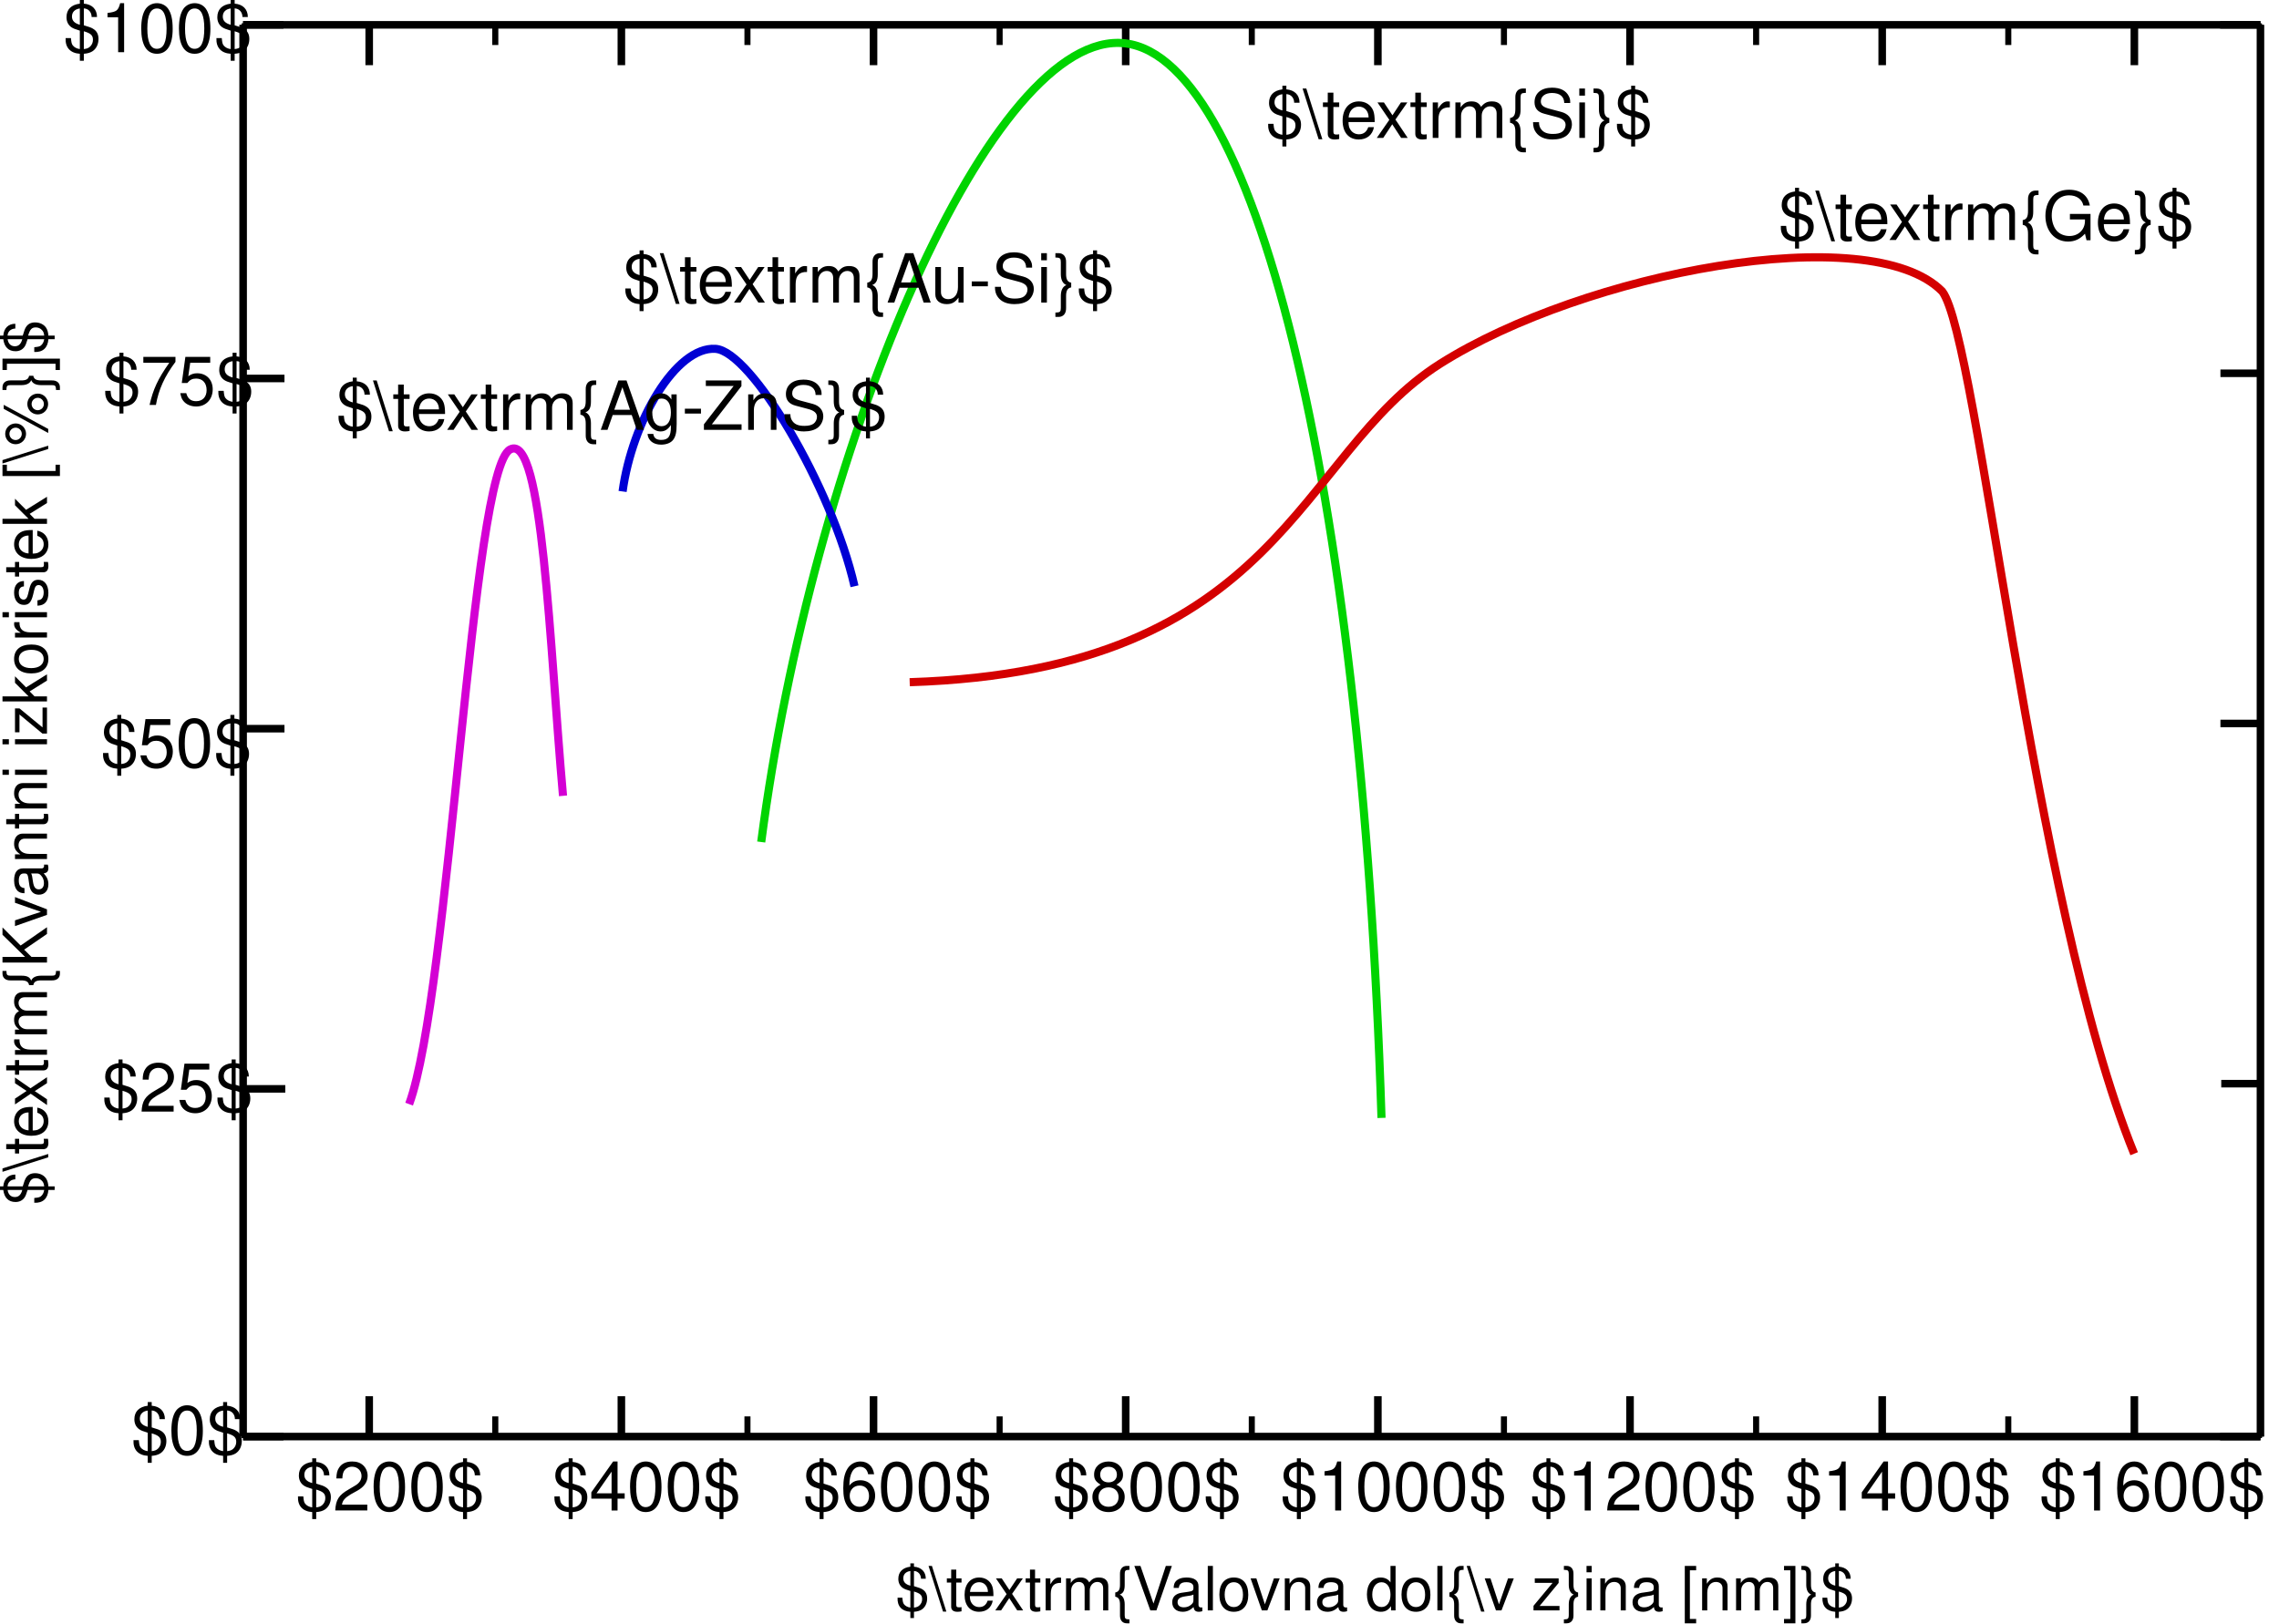
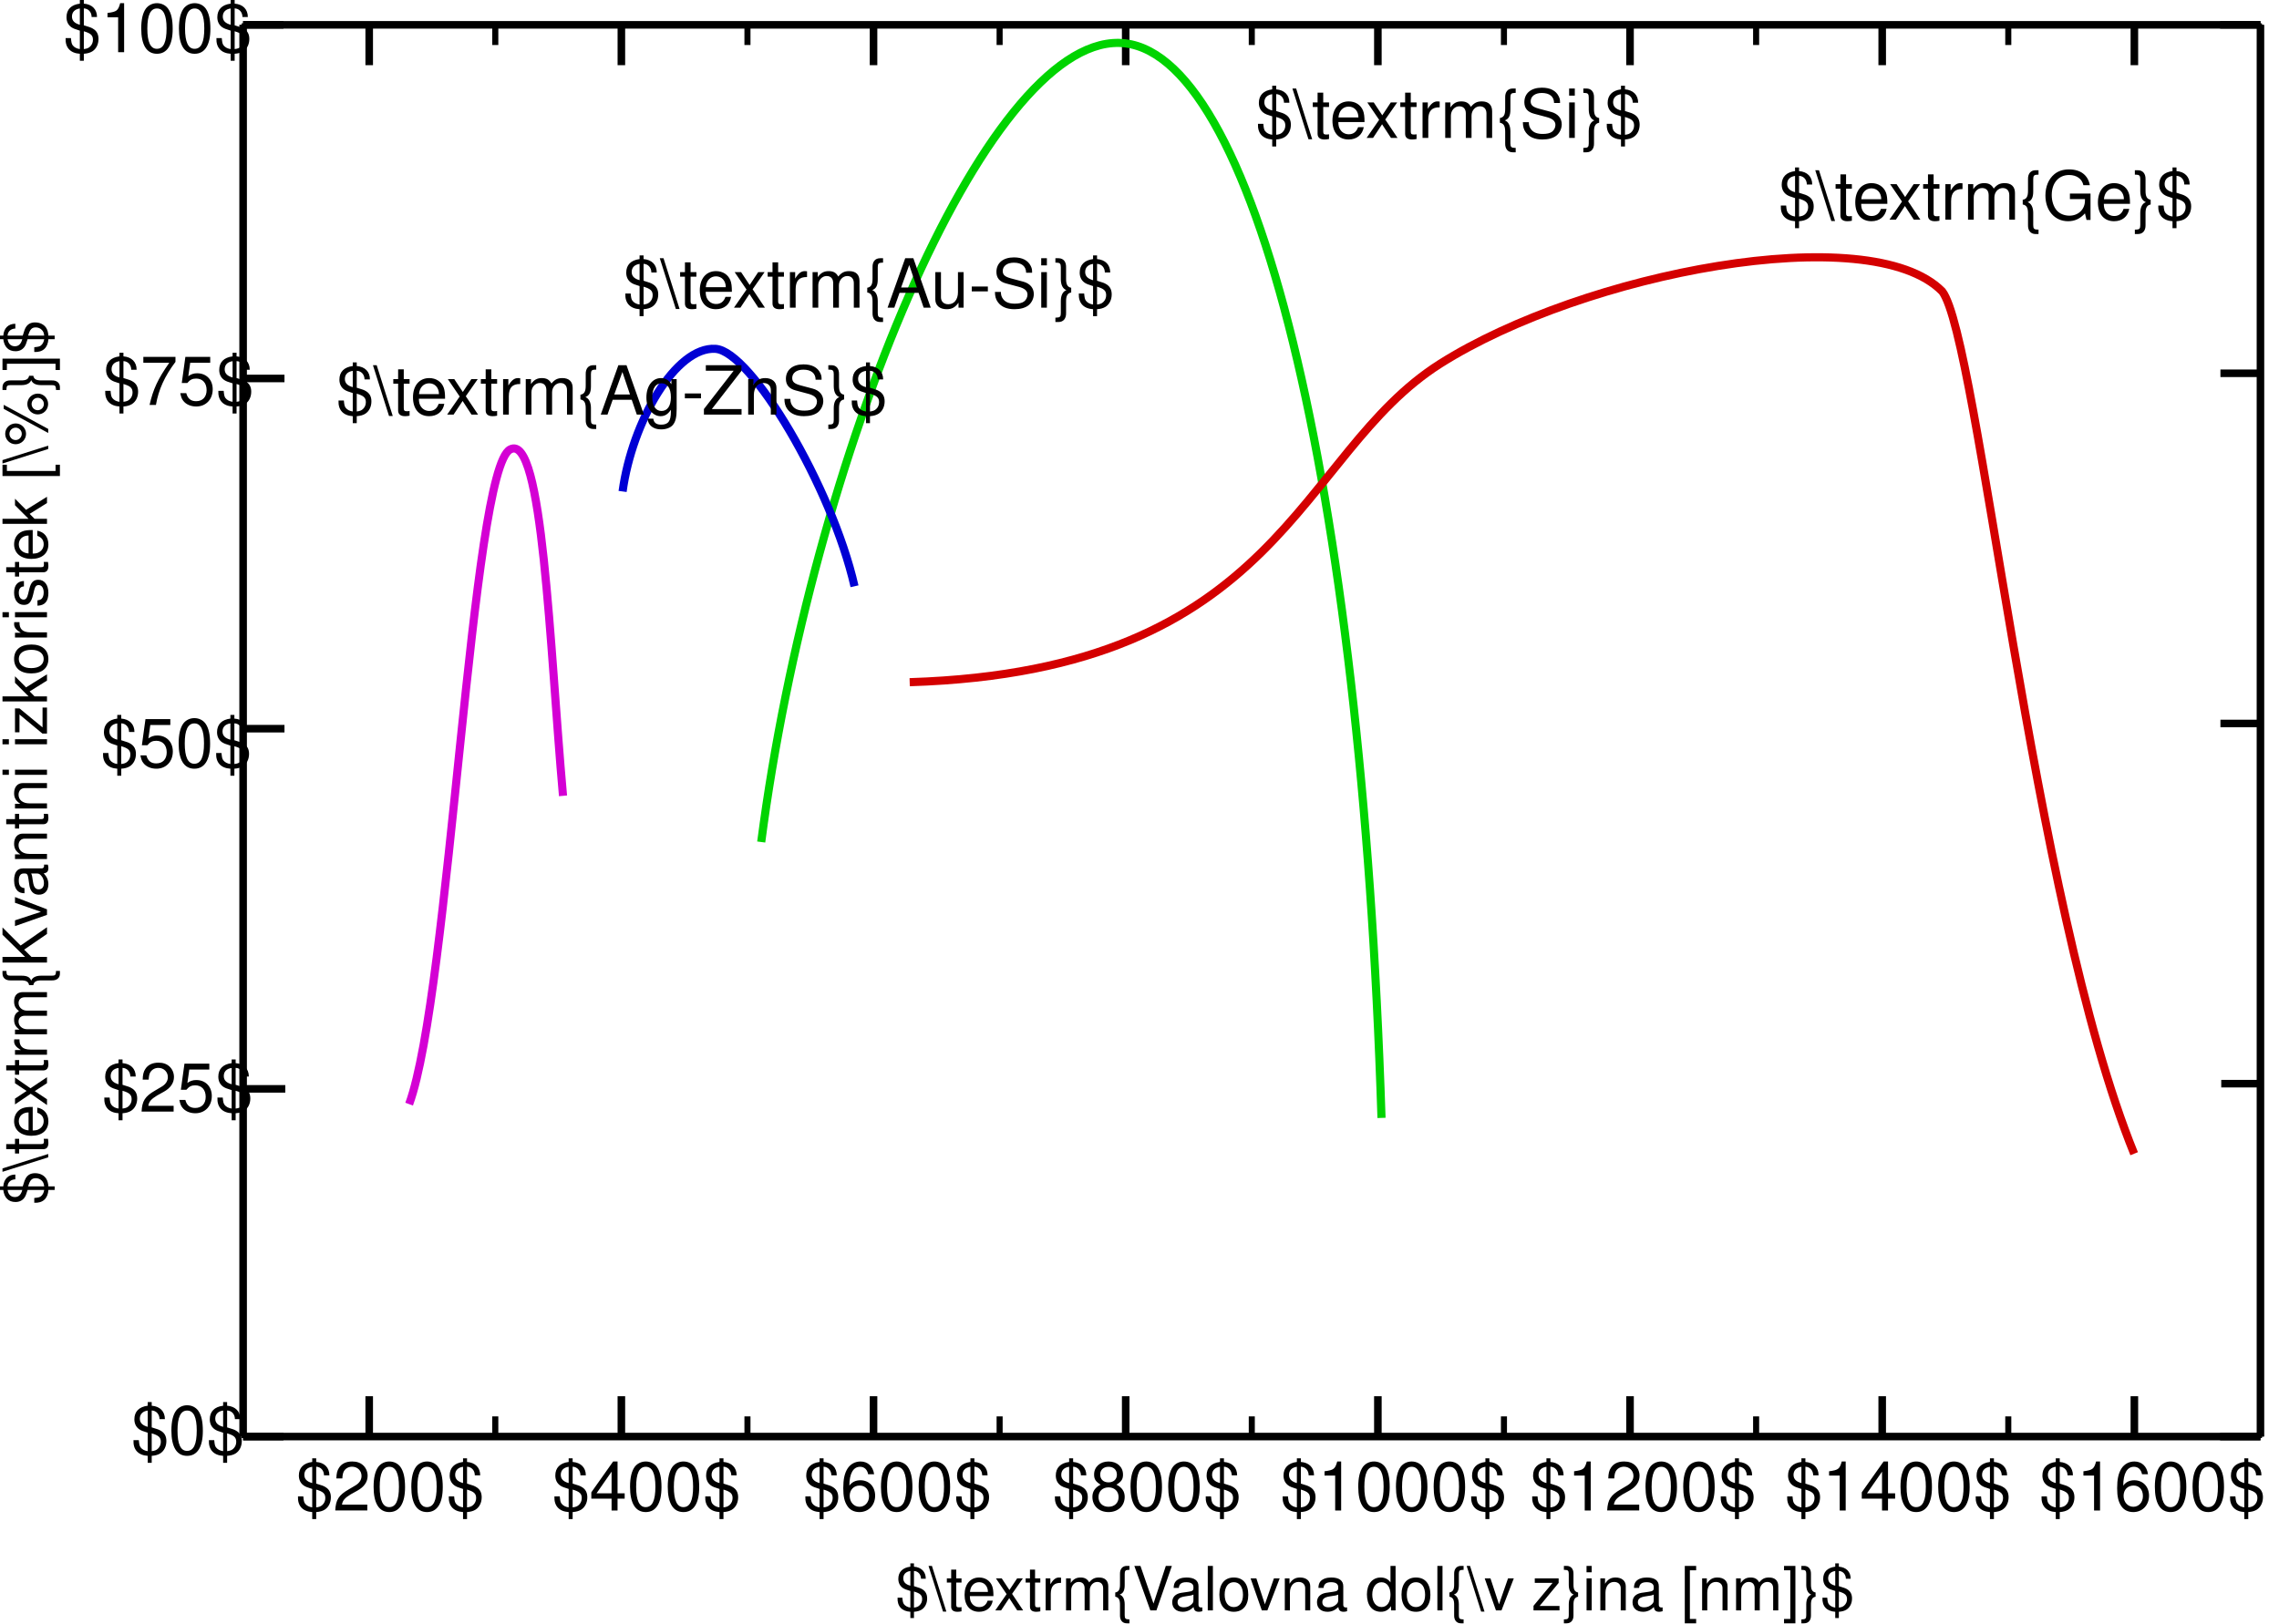
<svg xmlns="http://www.w3.org/2000/svg" version="1.1" id="svg2" viewBox="0 0 840.162 598.614" height="168.942mm" width="237.112mm">
  <defs id="defs4">
    </defs>
  <g id="layer1" transform="translate(91.47558,2.805429)">
    <path style="fill:none;stroke:#000000;stroke-width:2.789;stroke-linecap:butt;stroke-linejoin:miter;stroke-dasharray:none" d="m -1.849,526.942 743.697,0" id="path3681" />
    <path style="fill:none;stroke:#000000;stroke-width:2.789;stroke-linecap:butt;stroke-linejoin:miter;stroke-dasharray:none" d="m -1.849,6.354 743.697,0" id="path3683" />
    <path style="fill:none;stroke:#000000;stroke-width:2.231;stroke-linecap:butt;stroke-linejoin:miter;stroke-dasharray:none" d="m -1.849,526.942 0,-7.437" id="path3687" />
    <path style="fill:none;stroke:#000000;stroke-width:2.231;stroke-linecap:butt;stroke-linejoin:miter;stroke-dasharray:none" d="m -1.849,6.354 0,7.437" id="path3689" />
    <path style="fill:none;stroke:#000000;stroke-width:2.231;stroke-linecap:butt;stroke-linejoin:miter;stroke-dasharray:none" d="m 91.114,526.942 0,-7.437" id="path3691" />
    <path style="fill:none;stroke:#000000;stroke-width:2.231;stroke-linecap:butt;stroke-linejoin:miter;stroke-dasharray:none" d="m 91.114,6.354 0,7.437" id="path3693" />
    <path style="fill:none;stroke:#000000;stroke-width:2.231;stroke-linecap:butt;stroke-linejoin:miter;stroke-dasharray:none" d="m 184.076,526.942 0,-7.437" id="path3695" />
    <path style="fill:none;stroke:#000000;stroke-width:2.231;stroke-linecap:butt;stroke-linejoin:miter;stroke-dasharray:none" d="m 184.076,6.354 0,7.437" id="path3697" />
    <path style="fill:none;stroke:#000000;stroke-width:2.231;stroke-linecap:butt;stroke-linejoin:miter;stroke-dasharray:none" d="m 277.038,526.942 0,-7.437" id="path3699" />
    <path style="fill:none;stroke:#000000;stroke-width:2.231;stroke-linecap:butt;stroke-linejoin:miter;stroke-dasharray:none" d="m 277.038,6.354 0,7.437" id="path3701" />
    <path style="fill:none;stroke:#000000;stroke-width:2.231;stroke-linecap:butt;stroke-linejoin:miter;stroke-dasharray:none" d="m 370,526.942 0,-7.437" id="path3703" />
    <path style="fill:none;stroke:#000000;stroke-width:2.231;stroke-linecap:butt;stroke-linejoin:miter;stroke-dasharray:none" d="m 370,6.354 0,7.437" id="path3705" />
    <path style="fill:none;stroke:#000000;stroke-width:2.231;stroke-linecap:butt;stroke-linejoin:miter;stroke-dasharray:none" d="m 462.962,526.942 0,-7.437" id="path3707" />
    <path style="fill:none;stroke:#000000;stroke-width:2.231;stroke-linecap:butt;stroke-linejoin:miter;stroke-dasharray:none" d="m 462.962,6.354 0,7.437" id="path3709" />
    <path style="fill:none;stroke:#000000;stroke-width:2.231;stroke-linecap:butt;stroke-linejoin:miter;stroke-dasharray:none" d="m 555.924,526.942 0,-7.437" id="path3711" />
    <path style="fill:none;stroke:#000000;stroke-width:2.231;stroke-linecap:butt;stroke-linejoin:miter;stroke-dasharray:none" d="m 555.924,6.354 0,7.437" id="path3713" />
    <path style="fill:none;stroke:#000000;stroke-width:2.231;stroke-linecap:butt;stroke-linejoin:miter;stroke-dasharray:none" d="m 648.886,526.942 0,-7.437" id="path3715" />
    <path style="fill:none;stroke:#000000;stroke-width:2.231;stroke-linecap:butt;stroke-linejoin:miter;stroke-dasharray:none" d="m 648.886,6.354 0,7.437" id="path3717" />
    <path style="fill:none;stroke:#000000;stroke-width:2.231;stroke-linecap:butt;stroke-linejoin:miter;stroke-dasharray:none" d="m 741.849,526.942 0,-7.437" id="path3719" />
    <path style="fill:none;stroke:#000000;stroke-width:2.231;stroke-linecap:butt;stroke-linejoin:miter;stroke-dasharray:none" d="m 741.849,6.354 0,7.437" id="path3721" />
    <path style="fill:none;stroke:#000000;stroke-width:2.789;stroke-linecap:butt;stroke-linejoin:miter;stroke-dasharray:none" d="m 44.633,526.942 0,-14.874" id="path3725" />
    <path style="fill:none;stroke:#000000;stroke-width:2.789;stroke-linecap:butt;stroke-linejoin:miter;stroke-dasharray:none" d="m 44.633,6.354 0,14.874" id="path3727" />
    <path style="fill:none;stroke:#000000;stroke-width:2.789;stroke-linecap:butt;stroke-linejoin:miter;stroke-dasharray:none" d="m 137.595,526.942 0,-14.874" id="path3729" />
    <path style="fill:none;stroke:#000000;stroke-width:2.789;stroke-linecap:butt;stroke-linejoin:miter;stroke-dasharray:none" d="m 137.595,6.354 0,14.874" id="path3731" />
    <path style="fill:none;stroke:#000000;stroke-width:2.789;stroke-linecap:butt;stroke-linejoin:miter;stroke-dasharray:none" d="m 230.557,526.942 0,-14.874" id="path3733" />
    <path style="fill:none;stroke:#000000;stroke-width:2.789;stroke-linecap:butt;stroke-linejoin:miter;stroke-dasharray:none" d="m 230.557,6.354 0,14.874" id="path3735" />
    <path style="fill:none;stroke:#000000;stroke-width:2.789;stroke-linecap:butt;stroke-linejoin:miter;stroke-dasharray:none" d="m 323.519,526.942 0,-14.874" id="path3737" />
    <path style="fill:none;stroke:#000000;stroke-width:2.789;stroke-linecap:butt;stroke-linejoin:miter;stroke-dasharray:none" d="m 323.519,6.354 0,14.874" id="path3739" />
    <path style="fill:none;stroke:#000000;stroke-width:2.789;stroke-linecap:butt;stroke-linejoin:miter;stroke-dasharray:none" d="m 416.481,526.942 0,-14.874" id="path3741" />
    <path style="fill:none;stroke:#000000;stroke-width:2.789;stroke-linecap:butt;stroke-linejoin:miter;stroke-dasharray:none" d="m 416.481,6.354 0,14.874" id="path3743" />
    <path style="fill:none;stroke:#000000;stroke-width:2.789;stroke-linecap:butt;stroke-linejoin:miter;stroke-dasharray:none" d="m 509.443,526.942 0,-14.874" id="path3745" />
    <path style="fill:none;stroke:#000000;stroke-width:2.789;stroke-linecap:butt;stroke-linejoin:miter;stroke-dasharray:none" d="m 509.443,6.354 0,14.874" id="path3747" />
    <path style="fill:none;stroke:#000000;stroke-width:2.789;stroke-linecap:butt;stroke-linejoin:miter;stroke-dasharray:none" d="m 602.405,526.942 0,-14.874" id="path3749" />
    <path style="fill:none;stroke:#000000;stroke-width:2.789;stroke-linecap:butt;stroke-linejoin:miter;stroke-dasharray:none" d="m 602.405,6.354 0,14.874" id="path3751" />
    <path style="fill:none;stroke:#000000;stroke-width:2.789;stroke-linecap:butt;stroke-linejoin:miter;stroke-dasharray:none" d="m 695.367,526.942 0,-14.874" id="path3753" />
    <path style="fill:none;stroke:#000000;stroke-width:2.789;stroke-linecap:butt;stroke-linejoin:miter;stroke-dasharray:none" d="m 695.367,6.354 0,14.874" id="path3755" />
    <path style="fill:none;stroke:#000000;stroke-width:2.789;stroke-linecap:butt;stroke-linejoin:miter;stroke-dasharray:none" d="m -1.849,526.942 0,-520.588" id="path3757" />
    <path style="fill:none;stroke:#000000;stroke-width:2.789;stroke-linecap:butt;stroke-linejoin:miter;stroke-dasharray:none" d="m 741.849,526.942 0,-520.588" id="path3759" />
    <path style="fill:none;stroke:#000000;stroke-width:2.789;stroke-linecap:butt;stroke-linejoin:miter;stroke-dasharray:none" d="m -1.849,526.942 14.874,0" id="path3873" />
    <path style="fill:none;stroke:#000000;stroke-width:2.789;stroke-linecap:butt;stroke-linejoin:miter;stroke-dasharray:none" d="m 741.849,526.942 -14.874,0" id="path3875" />
    <path style="fill:none;stroke:#000000;stroke-width:2.789;stroke-linecap:butt;stroke-linejoin:miter;stroke-dasharray:none" d="m -1.849,6.354 14.874,0" id="path3885" />
    <path style="fill:none;stroke:#000000;stroke-width:2.789;stroke-linecap:butt;stroke-linejoin:miter;stroke-dasharray:none" d="m 741.849,6.354 -14.874,0" id="path3887" />
    <path style="fill:none;stroke:#000000;stroke-width:1.115;stroke-linecap:butt;stroke-linejoin:miter;stroke-dasharray:none" d="m -1.849,526.942 0,-520.588 743.697,0 0,520.588 z" id="path3891" />
    <path style="fill:none;fill-rule:evenodd;stroke:#d400d4;stroke-width:3;stroke-linecap:butt;stroke-linejoin:miter;stroke-miterlimit:4;stroke-dasharray:none;stroke-opacity:1" d="M 59.355,404.361 C 74.336,363.692 82.309,170.093 96.609,162.934 c 12.009,-6.43 14.527,72.386 19.474,127.734" id="path4587" />
    <path style="fill:none;fill-rule:evenodd;stroke:#00d400;stroke-width:3;stroke-linecap:butt;stroke-linejoin:miter;stroke-miterlimit:4;stroke-dasharray:none;stroke-opacity:1" d="M 189.151,307.696 C 207.768,164.791 271.507,12.106 321.019,13.018 370.53,13.93 410.371,174.397 417.822,409.433" id="path4595" />
    <path style="fill:none;fill-rule:evenodd;stroke:#d40000;stroke-width:3;stroke-linecap:butt;stroke-linejoin:miter;stroke-miterlimit:4;stroke-dasharray:none;stroke-opacity:1" d="m 243.881,248.763 c 137.597,-4.342 142.626,-83.937 195.591,-117.447 52.965,-33.51 158.343,-53.732 185.046,-26.687 13.413,17.305 33.036,225.162 70.774,318.008" id="path4599" />
    <path style="fill:none;fill-rule:evenodd;stroke:#0000d4;stroke-width:3;stroke-linecap:butt;stroke-linejoin:miter;stroke-miterlimit:4;stroke-dasharray:none;stroke-opacity:1" d="m 138.044,178.424 c 3.544,-25.94 19.654,-53.535 34.248,-52.592 13.174,0.851 42.918,50.986 51.253,87.556" id="path4607" />
    <g id="g3464">
      <path id="path3729-3" d="m 13.398,136.759 -14.874,0" style="fill:none;stroke:#000000;stroke-width:2.789;stroke-linecap:butt;stroke-linejoin:miter;stroke-dasharray:none" />
      <path id="path3733-6" d="m 13.398,265.9 -14.874,0" style="fill:none;stroke:#000000;stroke-width:2.789;stroke-linecap:butt;stroke-linejoin:miter;stroke-dasharray:none" />
      <path id="path3737-7" d="m 13.698,398.721 -14.874,0" style="fill:none;stroke:#000000;stroke-width:2.789;stroke-linecap:butt;stroke-linejoin:miter;stroke-dasharray:none" />
    </g>
    <g transform="translate(728.5704,-1.912675)" id="g3464-5">
      <path id="path3729-3-3" d="m 13.398,136.759 -14.874,0" style="fill:none;stroke:#000000;stroke-width:2.789;stroke-linecap:butt;stroke-linejoin:miter;stroke-dasharray:none" />
      <path id="path3733-6-5" d="m 13.398,265.9 -14.874,0" style="fill:none;stroke:#000000;stroke-width:2.789;stroke-linecap:butt;stroke-linejoin:miter;stroke-dasharray:none" />
      <path id="path3737-7-6" d="m 13.698,398.721 -14.874,0" style="fill:none;stroke:#000000;stroke-width:2.789;stroke-linecap:butt;stroke-linejoin:miter;stroke-dasharray:none" />
    </g>
-     <g id="g274">
-       <g id="g231">
-         <text xml:space="preserve" style="font-style:normal;font-variant:normal;font-weight:normal;font-stretch:normal;line-height:0%;font-family:'Nimbus Sans L';-inkscape-font-specification:Sans;letter-spacing:0px;word-spacing:0px;fill:#000000;fill-opacity:1;stroke:none;stroke-width:1px;stroke-linecap:butt;stroke-linejoin:miter;stroke-opacity:1" x="32.319" y="155.711" id="text5539-36-6-6-8-0">
-           <tspan id="tspan5541-0-2-1-7-2" x="32.319" y="155.711" style="font-size:25px;line-height:1.25">$\textrm{Ag-ZnS}$</tspan>
-         </text>
-         <text xml:space="preserve" style="font-style:normal;font-variant:normal;font-weight:normal;font-stretch:normal;line-height:0%;font-family:'Nimbus Sans L';-inkscape-font-specification:Sans;letter-spacing:0px;word-spacing:0px;fill:#000000;fill-opacity:1;stroke:none;stroke-width:1px;stroke-linecap:butt;stroke-linejoin:miter;stroke-opacity:1" x="375.033" y="48.055" id="text5539-36-6-6-8-0-3">
-           <tspan id="tspan5541-0-2-1-7-2-7" x="375.033" y="48.055" style="font-size:25px;line-height:1.25">$\textrm{Si}$</tspan>
-         </text>
-         <text xml:space="preserve" style="font-style:normal;font-variant:normal;font-weight:normal;font-stretch:normal;line-height:0%;font-family:'Nimbus Sans L';-inkscape-font-specification:Sans;letter-spacing:0px;word-spacing:0px;fill:#000000;fill-opacity:1;stroke:none;stroke-width:1px;stroke-linecap:butt;stroke-linejoin:miter;stroke-opacity:1" x="138.058" y="108.763" id="text5539-36-6-6-8-0-3-5">
-           <tspan id="tspan5541-0-2-1-7-2-7-9" x="138.058" y="108.763" style="font-size:25px;line-height:1.25">$\textrm{Au-Si}$</tspan>
-         </text>
-         <text xml:space="preserve" style="font-style:normal;font-variant:normal;font-weight:normal;font-stretch:normal;line-height:0%;font-family:'Nimbus Sans L';-inkscape-font-specification:Sans;letter-spacing:0px;word-spacing:0px;fill:#000000;fill-opacity:1;stroke:none;stroke-width:1px;stroke-linecap:butt;stroke-linejoin:miter;stroke-opacity:1" x="564.027" y="85.694" id="text5539-36-6-6-8-0-3-5-2">
-           <tspan x="564.027" y="85.694" style="font-size:25px;line-height:1.25" id="tspan5357">$\textrm{Ge}$</tspan>
-         </text>
-       </g>
-       <g id="g207">
-         <text xml:space="preserve" style="font-style:normal;font-variant:normal;font-weight:normal;font-stretch:normal;line-height:0%;font-family:'Nimbus Sans L';-inkscape-font-specification:Sans;letter-spacing:0px;word-spacing:0px;fill:#000000;fill-opacity:1;stroke:none;stroke-width:1px;stroke-linecap:butt;stroke-linejoin:miter;stroke-opacity:1" x="17.376" y="554.212" id="text5539">
-           <tspan id="tspan5541" x="17.376" y="554.212" style="font-size:25px;line-height:1.25">$200$</tspan>
-         </text>
-         <text xml:space="preserve" style="font-style:normal;font-variant:normal;font-weight:normal;font-stretch:normal;line-height:0%;font-family:'Nimbus Sans L';-inkscape-font-specification:Sans;letter-spacing:0px;word-spacing:0px;fill:#000000;fill-opacity:1;stroke:none;stroke-width:1px;stroke-linecap:butt;stroke-linejoin:miter;stroke-opacity:1" x="111.915" y="554.212" id="text5539-3">
-           <tspan id="tspan5541-6" x="111.915" y="554.212" style="font-size:25px;line-height:1.25">$400$</tspan>
-         </text>
-         <text xml:space="preserve" style="font-style:normal;font-variant:normal;font-weight:normal;font-stretch:normal;line-height:0%;font-family:'Nimbus Sans L';-inkscape-font-specification:Sans;letter-spacing:0px;word-spacing:0px;fill:#000000;fill-opacity:1;stroke:none;stroke-width:1px;stroke-linecap:butt;stroke-linejoin:miter;stroke-opacity:1" x="204.417" y="554.212" id="text5539-3-7">
-           <tspan id="tspan5541-6-5" x="204.417" y="554.212" style="font-size:25px;line-height:1.25">$600$</tspan>
-         </text>
-         <text xml:space="preserve" style="font-style:normal;font-variant:normal;font-weight:normal;font-stretch:normal;line-height:0%;font-family:'Nimbus Sans L';-inkscape-font-specification:Sans;letter-spacing:0px;word-spacing:0px;fill:#000000;fill-opacity:1;stroke:none;stroke-width:1px;stroke-linecap:butt;stroke-linejoin:miter;stroke-opacity:1" x="296.417" y="554.212" id="text5539-3-7-3">
-           <tspan id="tspan5541-6-5-5" x="296.417" y="554.212" style="font-size:25px;line-height:1.25">$800$</tspan>
-         </text>
-         <text xml:space="preserve" style="font-style:normal;font-variant:normal;font-weight:normal;font-stretch:normal;line-height:0%;font-family:'Nimbus Sans L';-inkscape-font-specification:Sans;letter-spacing:0px;word-spacing:0px;fill:#000000;fill-opacity:1;stroke:none;stroke-width:1px;stroke-linecap:butt;stroke-linejoin:miter;stroke-opacity:1" x="380.37" y="554.212" id="text5539-3-7-3-6">
-           <tspan id="tspan5541-6-5-5-2" x="380.37" y="554.212" style="font-size:25px;line-height:1.25">$1000$</tspan>
-         </text>
-         <text xml:space="preserve" style="font-style:normal;font-variant:normal;font-weight:normal;font-stretch:normal;line-height:0%;font-family:'Nimbus Sans L';-inkscape-font-specification:Sans;letter-spacing:0px;word-spacing:0px;fill:#000000;fill-opacity:1;stroke:none;stroke-width:1px;stroke-linecap:butt;stroke-linejoin:miter;stroke-opacity:1" x="472.37" y="554.212" id="text5539-3-7-3-6-9">
-           <tspan id="tspan5541-6-5-5-2-1" x="472.37" y="554.212" style="font-size:25px;line-height:1.25">$1200$</tspan>
-         </text>
-         <text xml:space="preserve" style="font-style:normal;font-variant:normal;font-weight:normal;font-stretch:normal;line-height:0%;font-family:'Nimbus Sans L';-inkscape-font-specification:Sans;letter-spacing:0px;word-spacing:0px;fill:#000000;fill-opacity:1;stroke:none;stroke-width:1px;stroke-linecap:butt;stroke-linejoin:miter;stroke-opacity:1" x="566.37" y="554.212" id="text5539-3-7-3-6-9-2">
-           <tspan id="tspan5541-6-5-5-2-1-7" x="566.37" y="554.212" style="font-size:25px;line-height:1.25">$1400$</tspan>
-         </text>
-         <text xml:space="preserve" style="font-style:normal;font-variant:normal;font-weight:normal;font-stretch:normal;line-height:0%;font-family:'Nimbus Sans L';-inkscape-font-specification:Sans;letter-spacing:0px;word-spacing:0px;fill:#000000;fill-opacity:1;stroke:none;stroke-width:1px;stroke-linecap:butt;stroke-linejoin:miter;stroke-opacity:1" x="660.141" y="554.212" id="text5539-3-7-3-6-9-2-0">
-           <tspan id="tspan5541-6-5-5-2-1-7-9" x="660.141" y="554.212" style="font-size:25px;line-height:1.25">$1600$</tspan>
-         </text>
-         <text xml:space="preserve" style="font-style:normal;font-variant:normal;font-weight:normal;font-stretch:normal;line-height:0%;font-family:'Nimbus Sans L';-inkscape-font-specification:Sans;letter-spacing:0px;word-spacing:0px;fill:#000000;fill-opacity:1;stroke:none;stroke-width:1px;stroke-linecap:butt;stroke-linejoin:miter;stroke-opacity:1" x="238.507" y="591.039" id="text9428">
-           <tspan id="tspan9430" x="238.507" y="591.039" style="font-size:22.5px;line-height:1.25">$\textrm{Valovna dol{\v z}ina [nm]}$</tspan>
-         </text>
-       </g>
-       <g id="g221">
-         <text xml:space="preserve" style="font-style:normal;font-variant:normal;font-weight:normal;font-stretch:normal;line-height:0%;font-family:'Nimbus Sans L';-inkscape-font-specification:Sans;letter-spacing:0px;word-spacing:0px;fill:#000000;fill-opacity:1;stroke:none;stroke-width:1px;stroke-linecap:butt;stroke-linejoin:miter;stroke-opacity:1" x="-43.267" y="533.476" id="text5539-36">
-           <tspan id="tspan5541-0" x="-43.267" y="533.476" style="font-size:25px;line-height:1.25">$0$</tspan>
-         </text>
-         <text xml:space="preserve" style="font-style:normal;font-variant:normal;font-weight:normal;font-stretch:normal;line-height:0%;font-family:'Nimbus Sans L';-inkscape-font-specification:Sans;letter-spacing:0px;word-spacing:0px;fill:#000000;fill-opacity:1;stroke:none;stroke-width:1px;stroke-linecap:butt;stroke-linejoin:miter;stroke-opacity:1" x="-54.493" y="280.085" id="text5539-36-6-6">
-           <tspan id="tspan5541-0-2-1" x="-54.493" y="280.085" style="font-size:25px;line-height:1.25">$50$</tspan>
-         </text>
-         <text xml:space="preserve" style="font-style:normal;font-variant:normal;font-weight:normal;font-stretch:normal;line-height:0%;font-family:'Nimbus Sans L';-inkscape-font-specification:Sans;letter-spacing:0px;word-spacing:0px;fill:#000000;fill-opacity:1;stroke:none;stroke-width:1px;stroke-linecap:butt;stroke-linejoin:miter;stroke-opacity:1" x="-68.29" y="16.445" id="text5539-36-6-6-8">
-           <tspan id="tspan5541-0-2-1-7" x="-68.29" y="16.445" style="font-size:25px;line-height:1.25">$100$</tspan>
-         </text>
-         <text xml:space="preserve" style="font-style:normal;font-variant:normal;font-weight:normal;font-stretch:normal;line-height:0%;font-family:'Nimbus Sans L';-inkscape-font-specification:Sans;letter-spacing:0px;word-spacing:0px;fill:#000000;fill-opacity:1;stroke:none;stroke-width:1px;stroke-linecap:butt;stroke-linejoin:miter;stroke-opacity:1" x="-54.023" y="407.137" id="text5539-36-6">
-           <tspan id="tspan5541-0-2" x="-54.023" y="407.137" style="font-size:25px;line-height:1.25">$25$</tspan>
-         </text>
-         <text xml:space="preserve" style="font-style:normal;font-variant:normal;font-weight:normal;font-stretch:normal;line-height:0%;font-family:'Nimbus Sans L';-inkscape-font-specification:Sans;letter-spacing:0px;word-spacing:0px;fill:#000000;fill-opacity:1;stroke:none;stroke-width:1px;stroke-linecap:butt;stroke-linejoin:miter;stroke-opacity:1" x="-441.633" y="-74.151" id="text9428-7" transform="rotate(-90)">
-           <tspan id="tspan9430-3" x="-441.633" y="-74.151" style="font-size:22.5px;line-height:1.25">$\textrm{Kvantni izkoristek [\%}]$</tspan>
-         </text>
-         <text xml:space="preserve" style="font-style:normal;font-variant:normal;font-weight:normal;font-stretch:normal;line-height:0%;font-family:'Nimbus Sans L';-inkscape-font-specification:Sans;letter-spacing:0px;word-spacing:0px;fill:#000000;fill-opacity:1;stroke:none;stroke-width:1px;stroke-linecap:butt;stroke-linejoin:miter;stroke-opacity:1" x="-53.688" y="146.513" id="text5539-36-6-6-6">
-           <tspan id="tspan5541-0-2-1-75" x="-53.688" y="146.513" style="font-size:25px;line-height:1.25">$75$</tspan>
-         </text>
-       </g>
+     <text xml:space="preserve" style="font-style:normal;font-variant:normal;font-weight:normal;font-stretch:normal;line-height:0%;font-family:'Nimbus Sans L';-inkscape-font-specification:Sans;letter-spacing:0px;word-spacing:0px;fill:#000000;fill-opacity:1;stroke:none;stroke-width:1px;stroke-linecap:butt;stroke-linejoin:miter;stroke-opacity:1" x="32.319" y="150.086" id="text5539-36-6-6-8-0">
+       <tspan id="tspan5541-0-2-1-7-2" x="32.319" y="150.086" style="font-size:25px;line-height:1.25">$\textrm{Ag-ZnS}$</tspan>
+     </text>
+     <text xml:space="preserve" style="font-style:normal;font-variant:normal;font-weight:normal;font-stretch:normal;line-height:0%;font-family:'Nimbus Sans L';-inkscape-font-specification:Sans;letter-spacing:0px;word-spacing:0px;fill:#000000;fill-opacity:1;stroke:none;stroke-width:1px;stroke-linecap:butt;stroke-linejoin:miter;stroke-opacity:1" x="371.283" y="48.055" id="text5539-36-6-6-8-0-3">
+       <tspan id="tspan5541-0-2-1-7-2-7" x="371.283" y="48.055" style="font-size:25px;line-height:1.25">$\textrm{Si}$</tspan>
+     </text>
+     <text xml:space="preserve" style="font-style:normal;font-variant:normal;font-weight:normal;font-stretch:normal;line-height:0%;font-family:'Nimbus Sans L';-inkscape-font-specification:Sans;letter-spacing:0px;word-spacing:0px;fill:#000000;fill-opacity:1;stroke:none;stroke-width:1px;stroke-linecap:butt;stroke-linejoin:miter;stroke-opacity:1" x="138.058" y="110.638" id="text5539-36-6-6-8-0-3-5">
+       <tspan id="tspan5541-0-2-1-7-2-7-9" x="138.058" y="110.638" style="font-size:25px;line-height:1.25">$\textrm{Au-Si}$</tspan>
+     </text>
+     <text xml:space="preserve" style="font-style:normal;font-variant:normal;font-weight:normal;font-stretch:normal;line-height:0%;font-family:'Nimbus Sans L';-inkscape-font-specification:Sans;letter-spacing:0px;word-spacing:0px;fill:#000000;fill-opacity:1;stroke:none;stroke-width:1px;stroke-linecap:butt;stroke-linejoin:miter;stroke-opacity:1" x="564.027" y="78.194" id="text5539-36-6-6-8-0-3-5-2">
+       <tspan x="564.027" y="78.194" style="font-size:25px;line-height:1.25" id="tspan5357">$\textrm{Ge}$</tspan>
+     </text>
+     <g id="g207">
+       <text id="text5539" y="554.212" x="17.376" style="font-style:normal;font-variant:normal;font-weight:normal;font-stretch:normal;line-height:0%;font-family:'Nimbus Sans L';-inkscape-font-specification:Sans;letter-spacing:0px;word-spacing:0px;fill:#000000;fill-opacity:1;stroke:none;stroke-width:1px;stroke-linecap:butt;stroke-linejoin:miter;stroke-opacity:1" xml:space="preserve">
+         <tspan style="font-size:25px;line-height:1.25" y="554.212" x="17.376" id="tspan5541">$200$</tspan>
+       </text>
+       <text id="text5539-3" y="554.212" x="111.915" style="font-style:normal;font-variant:normal;font-weight:normal;font-stretch:normal;line-height:0%;font-family:'Nimbus Sans L';-inkscape-font-specification:Sans;letter-spacing:0px;word-spacing:0px;fill:#000000;fill-opacity:1;stroke:none;stroke-width:1px;stroke-linecap:butt;stroke-linejoin:miter;stroke-opacity:1" xml:space="preserve">
+         <tspan style="font-size:25px;line-height:1.25" y="554.212" x="111.915" id="tspan5541-6">$400$</tspan>
+       </text>
+       <text id="text5539-3-7" y="554.212" x="204.417" style="font-style:normal;font-variant:normal;font-weight:normal;font-stretch:normal;line-height:0%;font-family:'Nimbus Sans L';-inkscape-font-specification:Sans;letter-spacing:0px;word-spacing:0px;fill:#000000;fill-opacity:1;stroke:none;stroke-width:1px;stroke-linecap:butt;stroke-linejoin:miter;stroke-opacity:1" xml:space="preserve">
+         <tspan style="font-size:25px;line-height:1.25" y="554.212" x="204.417" id="tspan5541-6-5">$600$</tspan>
+       </text>
+       <text id="text5539-3-7-3" y="554.212" x="296.417" style="font-style:normal;font-variant:normal;font-weight:normal;font-stretch:normal;line-height:0%;font-family:'Nimbus Sans L';-inkscape-font-specification:Sans;letter-spacing:0px;word-spacing:0px;fill:#000000;fill-opacity:1;stroke:none;stroke-width:1px;stroke-linecap:butt;stroke-linejoin:miter;stroke-opacity:1" xml:space="preserve">
+         <tspan style="font-size:25px;line-height:1.25" y="554.212" x="296.417" id="tspan5541-6-5-5">$800$</tspan>
+       </text>
+       <text id="text5539-3-7-3-6" y="554.212" x="380.37" style="font-style:normal;font-variant:normal;font-weight:normal;font-stretch:normal;line-height:0%;font-family:'Nimbus Sans L';-inkscape-font-specification:Sans;letter-spacing:0px;word-spacing:0px;fill:#000000;fill-opacity:1;stroke:none;stroke-width:1px;stroke-linecap:butt;stroke-linejoin:miter;stroke-opacity:1" xml:space="preserve">
+         <tspan style="font-size:25px;line-height:1.25" y="554.212" x="380.37" id="tspan5541-6-5-5-2">$1000$</tspan>
+       </text>
+       <text id="text5539-3-7-3-6-9" y="554.212" x="472.37" style="font-style:normal;font-variant:normal;font-weight:normal;font-stretch:normal;line-height:0%;font-family:'Nimbus Sans L';-inkscape-font-specification:Sans;letter-spacing:0px;word-spacing:0px;fill:#000000;fill-opacity:1;stroke:none;stroke-width:1px;stroke-linecap:butt;stroke-linejoin:miter;stroke-opacity:1" xml:space="preserve">
+         <tspan style="font-size:25px;line-height:1.25" y="554.212" x="472.37" id="tspan5541-6-5-5-2-1">$1200$</tspan>
+       </text>
+       <text id="text5539-3-7-3-6-9-2" y="554.212" x="566.37" style="font-style:normal;font-variant:normal;font-weight:normal;font-stretch:normal;line-height:0%;font-family:'Nimbus Sans L';-inkscape-font-specification:Sans;letter-spacing:0px;word-spacing:0px;fill:#000000;fill-opacity:1;stroke:none;stroke-width:1px;stroke-linecap:butt;stroke-linejoin:miter;stroke-opacity:1" xml:space="preserve">
+         <tspan style="font-size:25px;line-height:1.25" y="554.212" x="566.37" id="tspan5541-6-5-5-2-1-7">$1400$</tspan>
+       </text>
+       <text id="text5539-3-7-3-6-9-2-0" y="554.212" x="660.141" style="font-style:normal;font-variant:normal;font-weight:normal;font-stretch:normal;line-height:0%;font-family:'Nimbus Sans L';-inkscape-font-specification:Sans;letter-spacing:0px;word-spacing:0px;fill:#000000;fill-opacity:1;stroke:none;stroke-width:1px;stroke-linecap:butt;stroke-linejoin:miter;stroke-opacity:1" xml:space="preserve">
+         <tspan style="font-size:25px;line-height:1.25" y="554.212" x="660.141" id="tspan5541-6-5-5-2-1-7-9">$1600$</tspan>
+       </text>
+       <text id="text9428" y="591.039" x="238.507" style="font-style:normal;font-variant:normal;font-weight:normal;font-stretch:normal;line-height:0%;font-family:'Nimbus Sans L';-inkscape-font-specification:Sans;letter-spacing:0px;word-spacing:0px;fill:#000000;fill-opacity:1;stroke:none;stroke-width:1px;stroke-linecap:butt;stroke-linejoin:miter;stroke-opacity:1" xml:space="preserve">
+         <tspan style="font-size:22.5px;line-height:1.25" y="591.039" x="238.507" id="tspan9430">$\textrm{Valovna dol{\v z}ina [nm]}$</tspan>
+       </text>
+     </g>
+     <g id="g221">
+       <text id="text5539-36" y="533.476" x="-43.267" style="font-style:normal;font-variant:normal;font-weight:normal;font-stretch:normal;line-height:0%;font-family:'Nimbus Sans L';-inkscape-font-specification:Sans;letter-spacing:0px;word-spacing:0px;fill:#000000;fill-opacity:1;stroke:none;stroke-width:1px;stroke-linecap:butt;stroke-linejoin:miter;stroke-opacity:1" xml:space="preserve">
+         <tspan style="font-size:25px;line-height:1.25" y="533.476" x="-43.267" id="tspan5541-0">$0$</tspan>
+       </text>
+       <text id="text5539-36-6-6" y="280.085" x="-54.493" style="font-style:normal;font-variant:normal;font-weight:normal;font-stretch:normal;line-height:0%;font-family:'Nimbus Sans L';-inkscape-font-specification:Sans;letter-spacing:0px;word-spacing:0px;fill:#000000;fill-opacity:1;stroke:none;stroke-width:1px;stroke-linecap:butt;stroke-linejoin:miter;stroke-opacity:1" xml:space="preserve">
+         <tspan style="font-size:25px;line-height:1.25" y="280.085" x="-54.493" id="tspan5541-0-2-1">$50$</tspan>
+       </text>
+       <text id="text5539-36-6-6-8" y="16.445" x="-68.29" style="font-style:normal;font-variant:normal;font-weight:normal;font-stretch:normal;line-height:0%;font-family:'Nimbus Sans L';-inkscape-font-specification:Sans;letter-spacing:0px;word-spacing:0px;fill:#000000;fill-opacity:1;stroke:none;stroke-width:1px;stroke-linecap:butt;stroke-linejoin:miter;stroke-opacity:1" xml:space="preserve">
+         <tspan style="font-size:25px;line-height:1.25" y="16.445" x="-68.29" id="tspan5541-0-2-1-7">$100$</tspan>
+       </text>
+       <text id="text5539-36-6" y="407.137" x="-54.023" style="font-style:normal;font-variant:normal;font-weight:normal;font-stretch:normal;line-height:0%;font-family:'Nimbus Sans L';-inkscape-font-specification:Sans;letter-spacing:0px;word-spacing:0px;fill:#000000;fill-opacity:1;stroke:none;stroke-width:1px;stroke-linecap:butt;stroke-linejoin:miter;stroke-opacity:1" xml:space="preserve">
+         <tspan style="font-size:25px;line-height:1.25" y="407.137" x="-54.023" id="tspan5541-0-2">$25$</tspan>
+       </text>
+       <text transform="rotate(-90)" id="text9428-7" y="-74.151" x="-441.633" style="font-style:normal;font-variant:normal;font-weight:normal;font-stretch:normal;line-height:0%;font-family:'Nimbus Sans L';-inkscape-font-specification:Sans;letter-spacing:0px;word-spacing:0px;fill:#000000;fill-opacity:1;stroke:none;stroke-width:1px;stroke-linecap:butt;stroke-linejoin:miter;stroke-opacity:1" xml:space="preserve">
+         <tspan style="font-size:22.5px;line-height:1.25" y="-74.151" x="-441.633" id="tspan9430-3">$\textrm{Kvantni izkoristek [\%}]$</tspan>
+       </text>
+       <text id="text5539-36-6-6-6" y="146.513" x="-53.688" style="font-style:normal;font-variant:normal;font-weight:normal;font-stretch:normal;line-height:0%;font-family:'Nimbus Sans L';-inkscape-font-specification:Sans;letter-spacing:0px;word-spacing:0px;fill:#000000;fill-opacity:1;stroke:none;stroke-width:1px;stroke-linecap:butt;stroke-linejoin:miter;stroke-opacity:1" xml:space="preserve">
+         <tspan style="font-size:25px;line-height:1.25" y="146.513" x="-53.688" id="tspan5541-0-2-1-75">$75$</tspan>
+       </text>
    </g>
  </g>
</svg>
